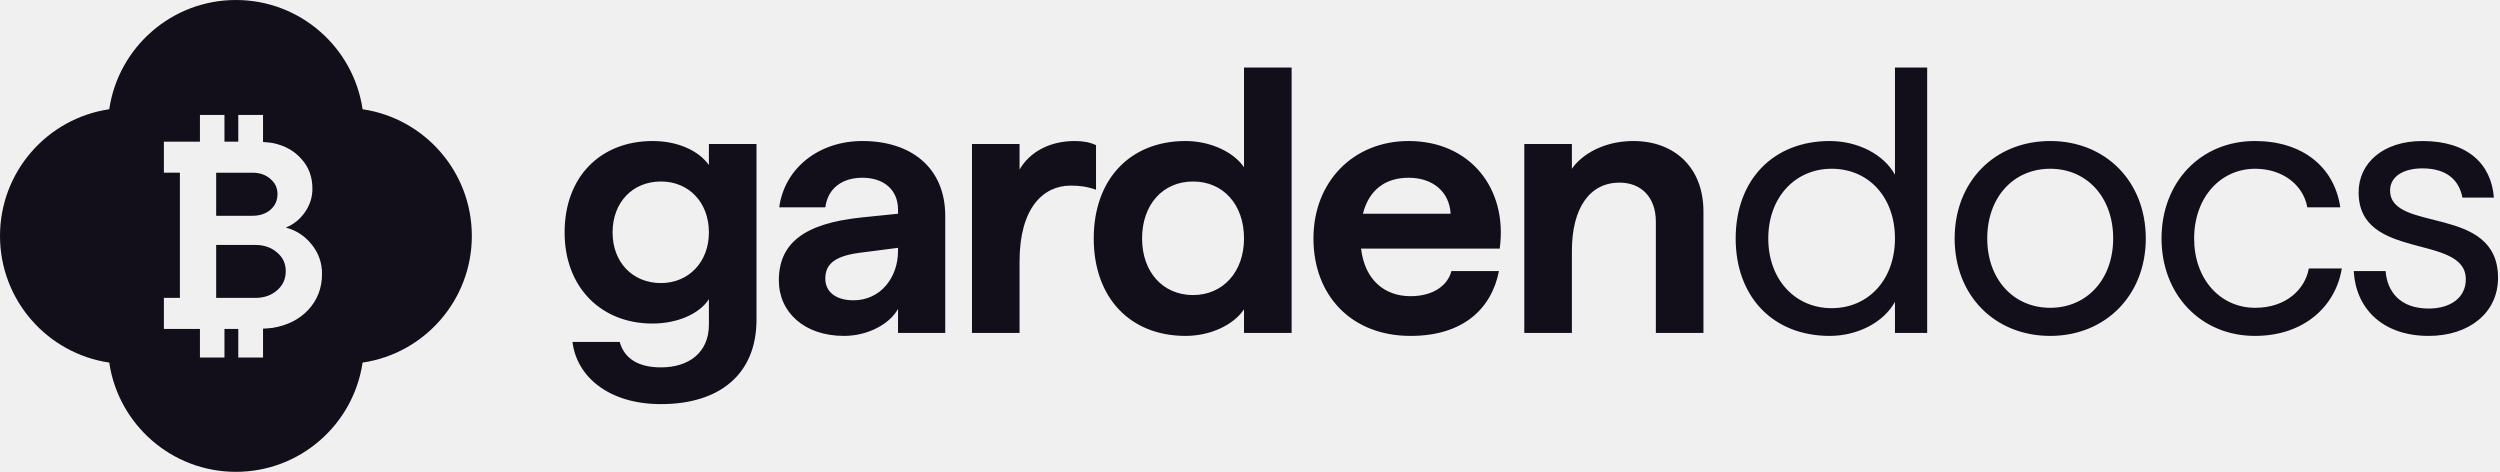
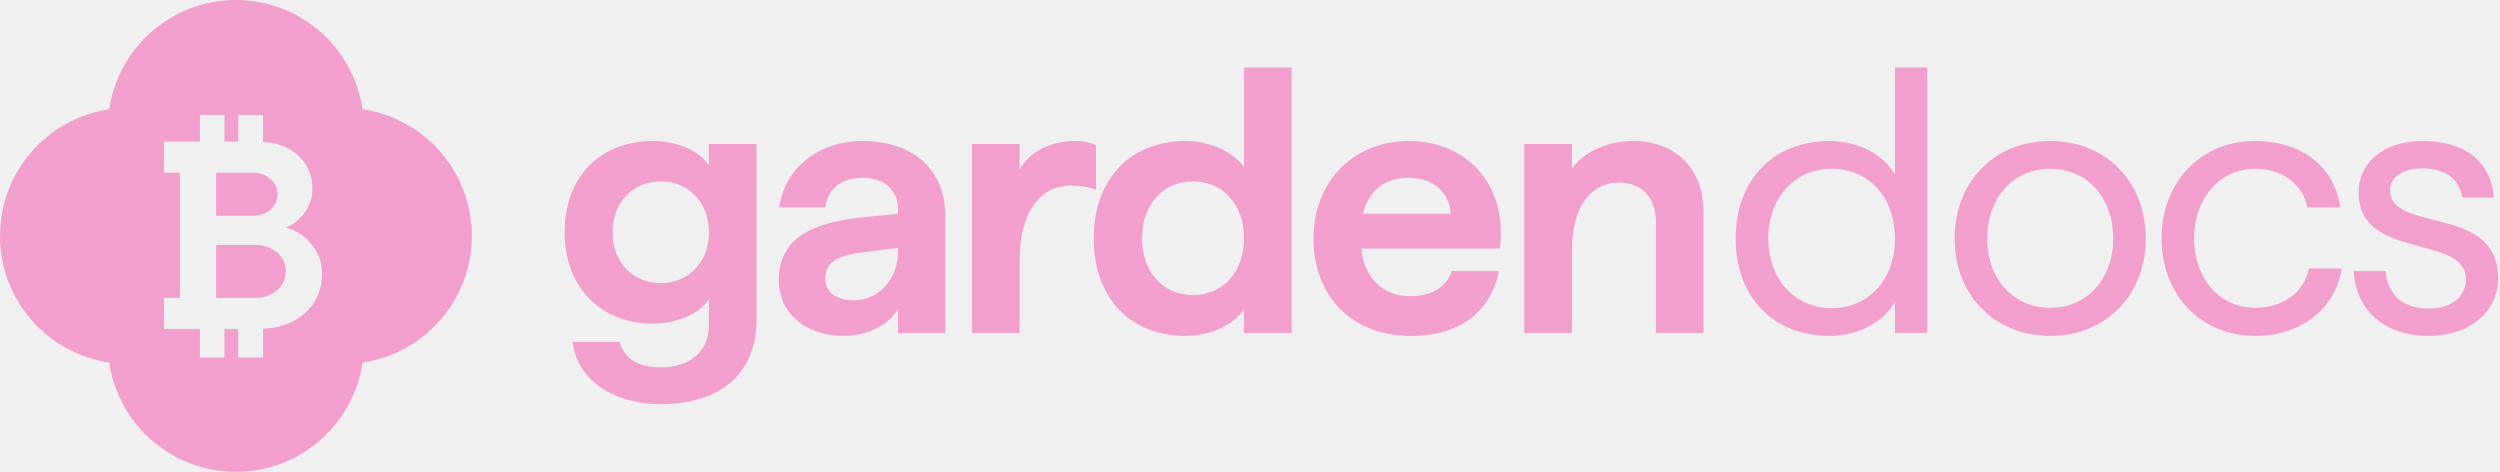
<svg xmlns="http://www.w3.org/2000/svg" width="3905" height="737" viewBox="0 0 3905 737" fill="none">
-   <g clip-path="url(#clip0_468_114)">
-     <path d="M368.5 0C468.983 4.39224e-06 552.157 74.102 566.359 170.64C662.898 184.841 737 268.017 737 368.5C737 468.983 662.898 552.158 566.359 566.359C552.158 662.898 468.983 737 368.5 737C268.017 737 184.841 662.898 170.64 566.359C74.102 552.157 0 468.983 0 368.5C0 268.017 74.102 184.842 170.64 170.64C184.842 74.102 268.017 -4.39224e-06 368.5 0ZM312.301 179.5V221.288L256 221.289V269.759H281V465.32H256V513.79L312.301 513.791V558.5H350.601V513.791H372.199V558.5H410.85V513.336C416.216 513.086 421.606 512.704 425.945 512.119C449.27 508.219 467.874 498.748 481.758 483.705C495.919 468.384 503 449.718 503 427.711C503 410.44 497.585 395.118 486.756 381.747C475.927 368.376 462.46 359.6 446.354 355.422C458.017 350.965 467.874 343.164 475.927 332.021C483.979 320.6 488.006 308.203 488.006 294.831C488.006 276.445 482.313 260.985 470.929 248.449C459.822 235.635 444.827 227.277 425.945 223.377C421.704 222.628 416.283 222.144 410.85 221.832V179.5H372.199V221.288H350.601V179.5H312.301ZM398.456 382.582C412.339 382.582 423.724 386.482 432.609 394.282C441.773 401.804 446.354 411.555 446.354 423.533C446.354 435.79 441.772 445.819 432.609 453.619C423.724 461.419 412.339 465.319 398.456 465.319H337.646V382.582H398.456ZM394.291 269.76C405.676 269.76 414.978 272.964 422.197 279.371C429.694 285.5 433.442 293.439 433.442 303.188C433.442 313.217 429.694 321.436 422.197 327.843C414.978 333.971 405.676 337.035 394.291 337.035H337.646V269.76H394.291Z" fill="#120F1A" />
-     <path d="M1032.36 631.227C950.407 631.227 900.648 587.907 894.209 534.05H967.969C975.58 561.564 998.996 573.857 1032.36 573.857C1075.68 573.857 1107.3 551.026 1107.3 507.121V467.314C1092.07 490.73 1057.54 505.365 1018.9 505.365C939.285 505.365 881.915 449.166 881.915 363.112C881.915 275.301 938.699 220.273 1019.48 220.273C1058.12 220.273 1090.9 234.908 1107.3 257.739V224.957H1181.64V499.511C1181.64 583.809 1124.86 631.227 1032.36 631.227ZM1032.36 442.141C1075.68 442.141 1107.3 409.359 1107.3 363.112C1107.3 315.694 1075.68 283.497 1032.36 283.497C988.459 283.497 956.847 315.694 956.847 363.112C956.847 409.944 988.459 442.141 1032.36 442.141ZM1318.41 524.683C1255.77 524.683 1216.55 487.217 1216.55 438.044C1216.55 380.089 1255.77 349.062 1345.34 339.696L1402.71 333.842V327.402C1402.71 296.376 1380.46 277.643 1347.1 277.643C1316.07 277.643 1293.24 293.449 1289.14 323.89H1217.14C1225.33 263.008 1278.6 220.273 1347.1 220.273C1423.2 220.273 1476.47 261.837 1476.47 337.354V520H1402.71V482.534C1389.83 505.95 1355.88 524.683 1318.41 524.683ZM1402.71 387.113L1348.27 394.138C1306.7 398.821 1289.14 410.53 1289.14 435.116C1289.14 456.776 1306.7 469.07 1333.05 469.07C1375.2 469.07 1402.71 433.946 1402.71 391.797V387.113ZM1518.21 520V224.957H1592.55V264.764C1608.95 236.665 1640.56 220.273 1678.61 220.273C1691.49 220.273 1702.02 222.03 1711.98 226.713V296.376C1697.34 291.107 1685.63 289.936 1672.17 289.936C1629.43 289.936 1592.55 325.061 1592.55 408.188V520H1518.21ZM1851.83 524.683C1765.19 524.683 1708.41 464.972 1708.41 372.478C1708.41 279.985 1765.19 220.273 1851.83 220.273C1890.47 220.273 1926.76 237.25 1943.16 261.252V105.534H2017.5V520H1943.16V483.12C1926.76 507.707 1890.47 524.683 1851.83 524.683ZM1863.54 460.874C1910.37 460.874 1943.16 424.579 1943.16 372.478C1943.16 319.207 1910.37 283.497 1863.54 283.497C1816.71 283.497 1783.93 319.207 1783.93 372.478C1783.93 425.165 1816.71 460.874 1863.54 460.874ZM2203.23 524.683C2110.73 524.683 2051.61 461.46 2051.61 372.478C2051.61 283.497 2114.24 220.273 2200.3 220.273C2296.3 220.273 2355.43 294.62 2342.55 388.284H2125.95C2131.81 437.458 2162.83 462.63 2203.23 462.63C2239.52 462.63 2261.77 445.068 2267.03 423.408H2341.38C2329.67 482.534 2285.18 524.683 2203.23 524.683ZM2128.88 333.842H2265.86C2264.11 299.888 2238.35 277.643 2200.3 277.643C2163.42 277.643 2138.25 296.961 2128.88 333.842ZM2380.96 520V224.957H2455.31V263.593C2470.53 241.348 2505.07 220.273 2551.32 220.273C2615.13 220.273 2660.79 261.252 2660.79 330.329V520H2586.44V346.135C2586.44 308.084 2563.61 285.253 2529.66 285.253C2483.41 285.253 2455.31 324.475 2455.31 391.797V520H2380.96ZM2858.06 524.683C2769.66 524.683 2711.12 463.801 2711.12 372.478C2711.12 281.155 2769.66 220.273 2858.06 220.273C2901.38 220.273 2942.36 240.762 2959.92 272.96V105.534H3010.26V520H2959.92V471.412C2942.36 503.609 2901.38 524.683 2858.06 524.683ZM2860.99 481.363C2918.94 481.363 2959.92 436.287 2959.92 372.478C2959.92 308.084 2918.94 263.593 2860.99 263.593C2804.2 263.593 2762.05 308.084 2762.05 372.478C2762.05 436.873 2804.2 481.363 2860.99 481.363ZM3202.43 524.683C3115.79 524.683 3053.15 461.46 3053.15 372.478C3053.15 283.497 3115.79 220.273 3202.43 220.273C3289.07 220.273 3351.71 283.497 3351.71 372.478C3351.71 461.46 3288.48 524.683 3202.43 524.683ZM3202.43 480.778C3259.8 480.778 3300.78 436.287 3300.78 372.478C3300.78 308.084 3259.8 263.593 3202.43 263.593C3145.06 263.593 3104.08 308.084 3104.08 372.478C3104.08 436.287 3145.06 480.778 3202.43 480.778ZM3522.08 524.683C3437.78 524.683 3376.31 460.289 3376.31 372.478C3376.31 284.082 3437.78 220.273 3522.08 220.273C3595.84 220.273 3646.18 260.081 3655.55 323.89H3604.03C3597.59 288.18 3564.81 263.593 3522.66 263.593C3468.22 263.593 3427.24 308.669 3427.24 372.478C3427.24 435.702 3467.63 480.778 3522.66 480.778C3570.66 480.778 3600.52 452.093 3606.37 419.311H3657.89C3648.52 477.851 3599.35 524.683 3522.08 524.683ZM3793.63 524.683C3719.87 524.683 3679.48 480.193 3676.55 423.408H3726.31C3728.65 454.435 3747.97 481.949 3793.63 481.949C3827.58 481.949 3851.59 464.972 3851.59 436.287C3851.59 364.283 3684.16 408.188 3684.16 300.474C3684.16 254.812 3722.21 220.273 3783.68 220.273C3854.51 220.273 3891.39 255.983 3895.49 308.669H3846.32C3841.05 281.155 3821.73 263.008 3783.68 263.008C3755.58 263.008 3733.33 274.716 3733.33 297.547C3733.33 364.283 3901.93 318.621 3901.93 433.946C3901.93 488.974 3856.27 524.683 3793.63 524.683Z" fill="#120F1A" />
+   <g clip-path="url(#clip0_474_16)">
+     <path d="M368.5 0C468.983 4.39224e-06 552.157 74.102 566.359 170.64C662.898 184.841 737 268.017 737 368.5C737 468.983 662.898 552.158 566.359 566.359C552.158 662.898 468.983 737 368.5 737C268.017 737 184.841 662.898 170.64 566.359C74.102 552.157 0 468.983 0 368.5C0 268.017 74.102 184.842 170.64 170.64C184.842 74.102 268.017 -4.39224e-06 368.5 0ZM312.301 179.5V221.288L256 221.289V269.759H281V465.32H256V513.79L312.301 513.791V558.5H350.601V513.791H372.199V558.5H410.85V513.336C416.216 513.086 421.606 512.704 425.945 512.119C449.27 508.219 467.874 498.748 481.758 483.705C495.919 468.384 503 449.718 503 427.711C503 410.44 497.585 395.118 486.756 381.747C475.927 368.376 462.46 359.6 446.354 355.422C458.017 350.965 467.874 343.164 475.927 332.021C483.979 320.6 488.006 308.203 488.006 294.831C488.006 276.445 482.313 260.985 470.929 248.449C459.822 235.635 444.827 227.277 425.945 223.377C421.704 222.628 416.283 222.144 410.85 221.832V179.5H372.199V221.288H350.601V179.5H312.301ZM398.456 382.582C412.339 382.582 423.724 386.482 432.609 394.282C441.773 401.804 446.354 411.555 446.354 423.533C446.354 435.79 441.772 445.819 432.609 453.619C423.724 461.419 412.339 465.319 398.456 465.319H337.646V382.582H398.456ZM394.291 269.76C405.676 269.76 414.978 272.964 422.197 279.371C429.694 285.5 433.442 293.439 433.442 303.188C433.442 313.217 429.694 321.436 422.197 327.843C414.978 333.971 405.676 337.035 394.291 337.035H337.646V269.76H394.291Z" fill="#F29FCD" />
+     <path d="M1032.36 631.227C950.407 631.227 900.648 587.907 894.209 534.05H967.969C975.58 561.564 998.996 573.857 1032.36 573.857C1075.68 573.857 1107.3 551.026 1107.3 507.121V467.314C1092.07 490.73 1057.54 505.365 1018.9 505.365C939.285 505.365 881.915 449.166 881.915 363.112C881.915 275.301 938.699 220.273 1019.48 220.273C1058.12 220.273 1090.9 234.908 1107.3 257.739V224.957H1181.64V499.511C1181.64 583.809 1124.86 631.227 1032.36 631.227ZM1032.36 442.141C1075.68 442.141 1107.3 409.359 1107.3 363.112C1107.3 315.694 1075.68 283.497 1032.36 283.497C988.459 283.497 956.847 315.694 956.847 363.112C956.847 409.944 988.459 442.141 1032.36 442.141ZM1318.41 524.683C1255.77 524.683 1216.55 487.217 1216.55 438.044C1216.55 380.089 1255.77 349.062 1345.34 339.696L1402.71 333.842V327.402C1402.71 296.376 1380.46 277.643 1347.1 277.643C1316.07 277.643 1293.24 293.449 1289.14 323.89H1217.14C1225.33 263.008 1278.6 220.273 1347.1 220.273C1423.2 220.273 1476.47 261.837 1476.47 337.354V520H1402.71V482.534C1389.83 505.95 1355.88 524.683 1318.41 524.683ZM1402.71 387.113L1348.27 394.138C1306.7 398.821 1289.14 410.53 1289.14 435.116C1289.14 456.776 1306.7 469.07 1333.05 469.07C1375.2 469.07 1402.71 433.946 1402.71 391.797V387.113ZM1518.21 520V224.957H1592.55V264.764C1608.95 236.665 1640.56 220.273 1678.61 220.273C1691.49 220.273 1702.02 222.03 1711.98 226.713V296.376C1697.34 291.107 1685.63 289.936 1672.17 289.936C1629.43 289.936 1592.55 325.061 1592.55 408.188V520H1518.21ZM1851.83 524.683C1765.19 524.683 1708.41 464.972 1708.41 372.478C1708.41 279.985 1765.19 220.273 1851.83 220.273C1890.47 220.273 1926.76 237.25 1943.16 261.252V105.534H2017.5V520H1943.16V483.12C1926.76 507.707 1890.47 524.683 1851.83 524.683ZM1863.54 460.874C1910.37 460.874 1943.16 424.579 1943.16 372.478C1943.16 319.207 1910.37 283.497 1863.54 283.497C1816.71 283.497 1783.93 319.207 1783.93 372.478C1783.93 425.165 1816.71 460.874 1863.54 460.874ZM2203.23 524.683C2110.73 524.683 2051.61 461.46 2051.61 372.478C2051.61 283.497 2114.24 220.273 2200.3 220.273C2296.3 220.273 2355.43 294.62 2342.55 388.284H2125.95C2131.81 437.458 2162.83 462.63 2203.23 462.63C2239.52 462.63 2261.77 445.068 2267.03 423.408H2341.38C2329.67 482.534 2285.18 524.683 2203.23 524.683ZM2128.88 333.842H2265.86C2264.11 299.888 2238.35 277.643 2200.3 277.643C2163.42 277.643 2138.25 296.961 2128.88 333.842ZM2380.96 520V224.957H2455.31V263.593C2470.53 241.348 2505.07 220.273 2551.32 220.273C2615.13 220.273 2660.79 261.252 2660.79 330.329V520H2586.44V346.135C2586.44 308.084 2563.61 285.253 2529.66 285.253C2483.41 285.253 2455.31 324.475 2455.31 391.797V520H2380.96ZM2858.06 524.683C2769.66 524.683 2711.12 463.801 2711.12 372.478C2711.12 281.155 2769.66 220.273 2858.06 220.273C2901.38 220.273 2942.36 240.762 2959.92 272.96V105.534H3010.26V520H2959.92V471.412C2942.36 503.609 2901.38 524.683 2858.06 524.683ZM2860.99 481.363C2918.94 481.363 2959.92 436.287 2959.92 372.478C2959.92 308.084 2918.94 263.593 2860.99 263.593C2804.2 263.593 2762.05 308.084 2762.05 372.478C2762.05 436.873 2804.2 481.363 2860.99 481.363ZM3202.43 524.683C3115.79 524.683 3053.15 461.46 3053.15 372.478C3053.15 283.497 3115.79 220.273 3202.43 220.273C3289.07 220.273 3351.71 283.497 3351.71 372.478C3351.71 461.46 3288.48 524.683 3202.43 524.683ZM3202.43 480.778C3259.8 480.778 3300.78 436.287 3300.78 372.478C3300.78 308.084 3259.8 263.593 3202.43 263.593C3145.06 263.593 3104.08 308.084 3104.08 372.478C3104.08 436.287 3145.06 480.778 3202.43 480.778ZM3522.08 524.683C3437.78 524.683 3376.31 460.289 3376.31 372.478C3376.31 284.082 3437.78 220.273 3522.08 220.273C3595.84 220.273 3646.18 260.081 3655.55 323.89H3604.03C3597.59 288.18 3564.81 263.593 3522.66 263.593C3468.22 263.593 3427.24 308.669 3427.24 372.478C3427.24 435.702 3467.63 480.778 3522.66 480.778C3570.66 480.778 3600.52 452.093 3606.37 419.311H3657.89C3648.52 477.851 3599.35 524.683 3522.08 524.683ZM3793.63 524.683C3719.87 524.683 3679.48 480.193 3676.55 423.408H3726.31C3728.65 454.435 3747.97 481.949 3793.63 481.949C3827.58 481.949 3851.59 464.972 3851.59 436.287C3851.59 364.283 3684.16 408.188 3684.16 300.474C3684.16 254.812 3722.21 220.273 3783.68 220.273C3854.51 220.273 3891.39 255.983 3895.49 308.669H3846.32C3841.05 281.155 3821.73 263.008 3783.68 263.008C3755.58 263.008 3733.33 274.716 3733.33 297.547C3733.33 364.283 3901.93 318.621 3901.93 433.946C3901.93 488.974 3856.27 524.683 3793.63 524.683Z" fill="#F29FCD" />
  </g>
  <defs>
-     <clipPath id="clip0_468_114">
+     <clipPath id="clip0_474_16">
      <rect width="3905" height="737" fill="white" />
    </clipPath>
  </defs>
</svg>
